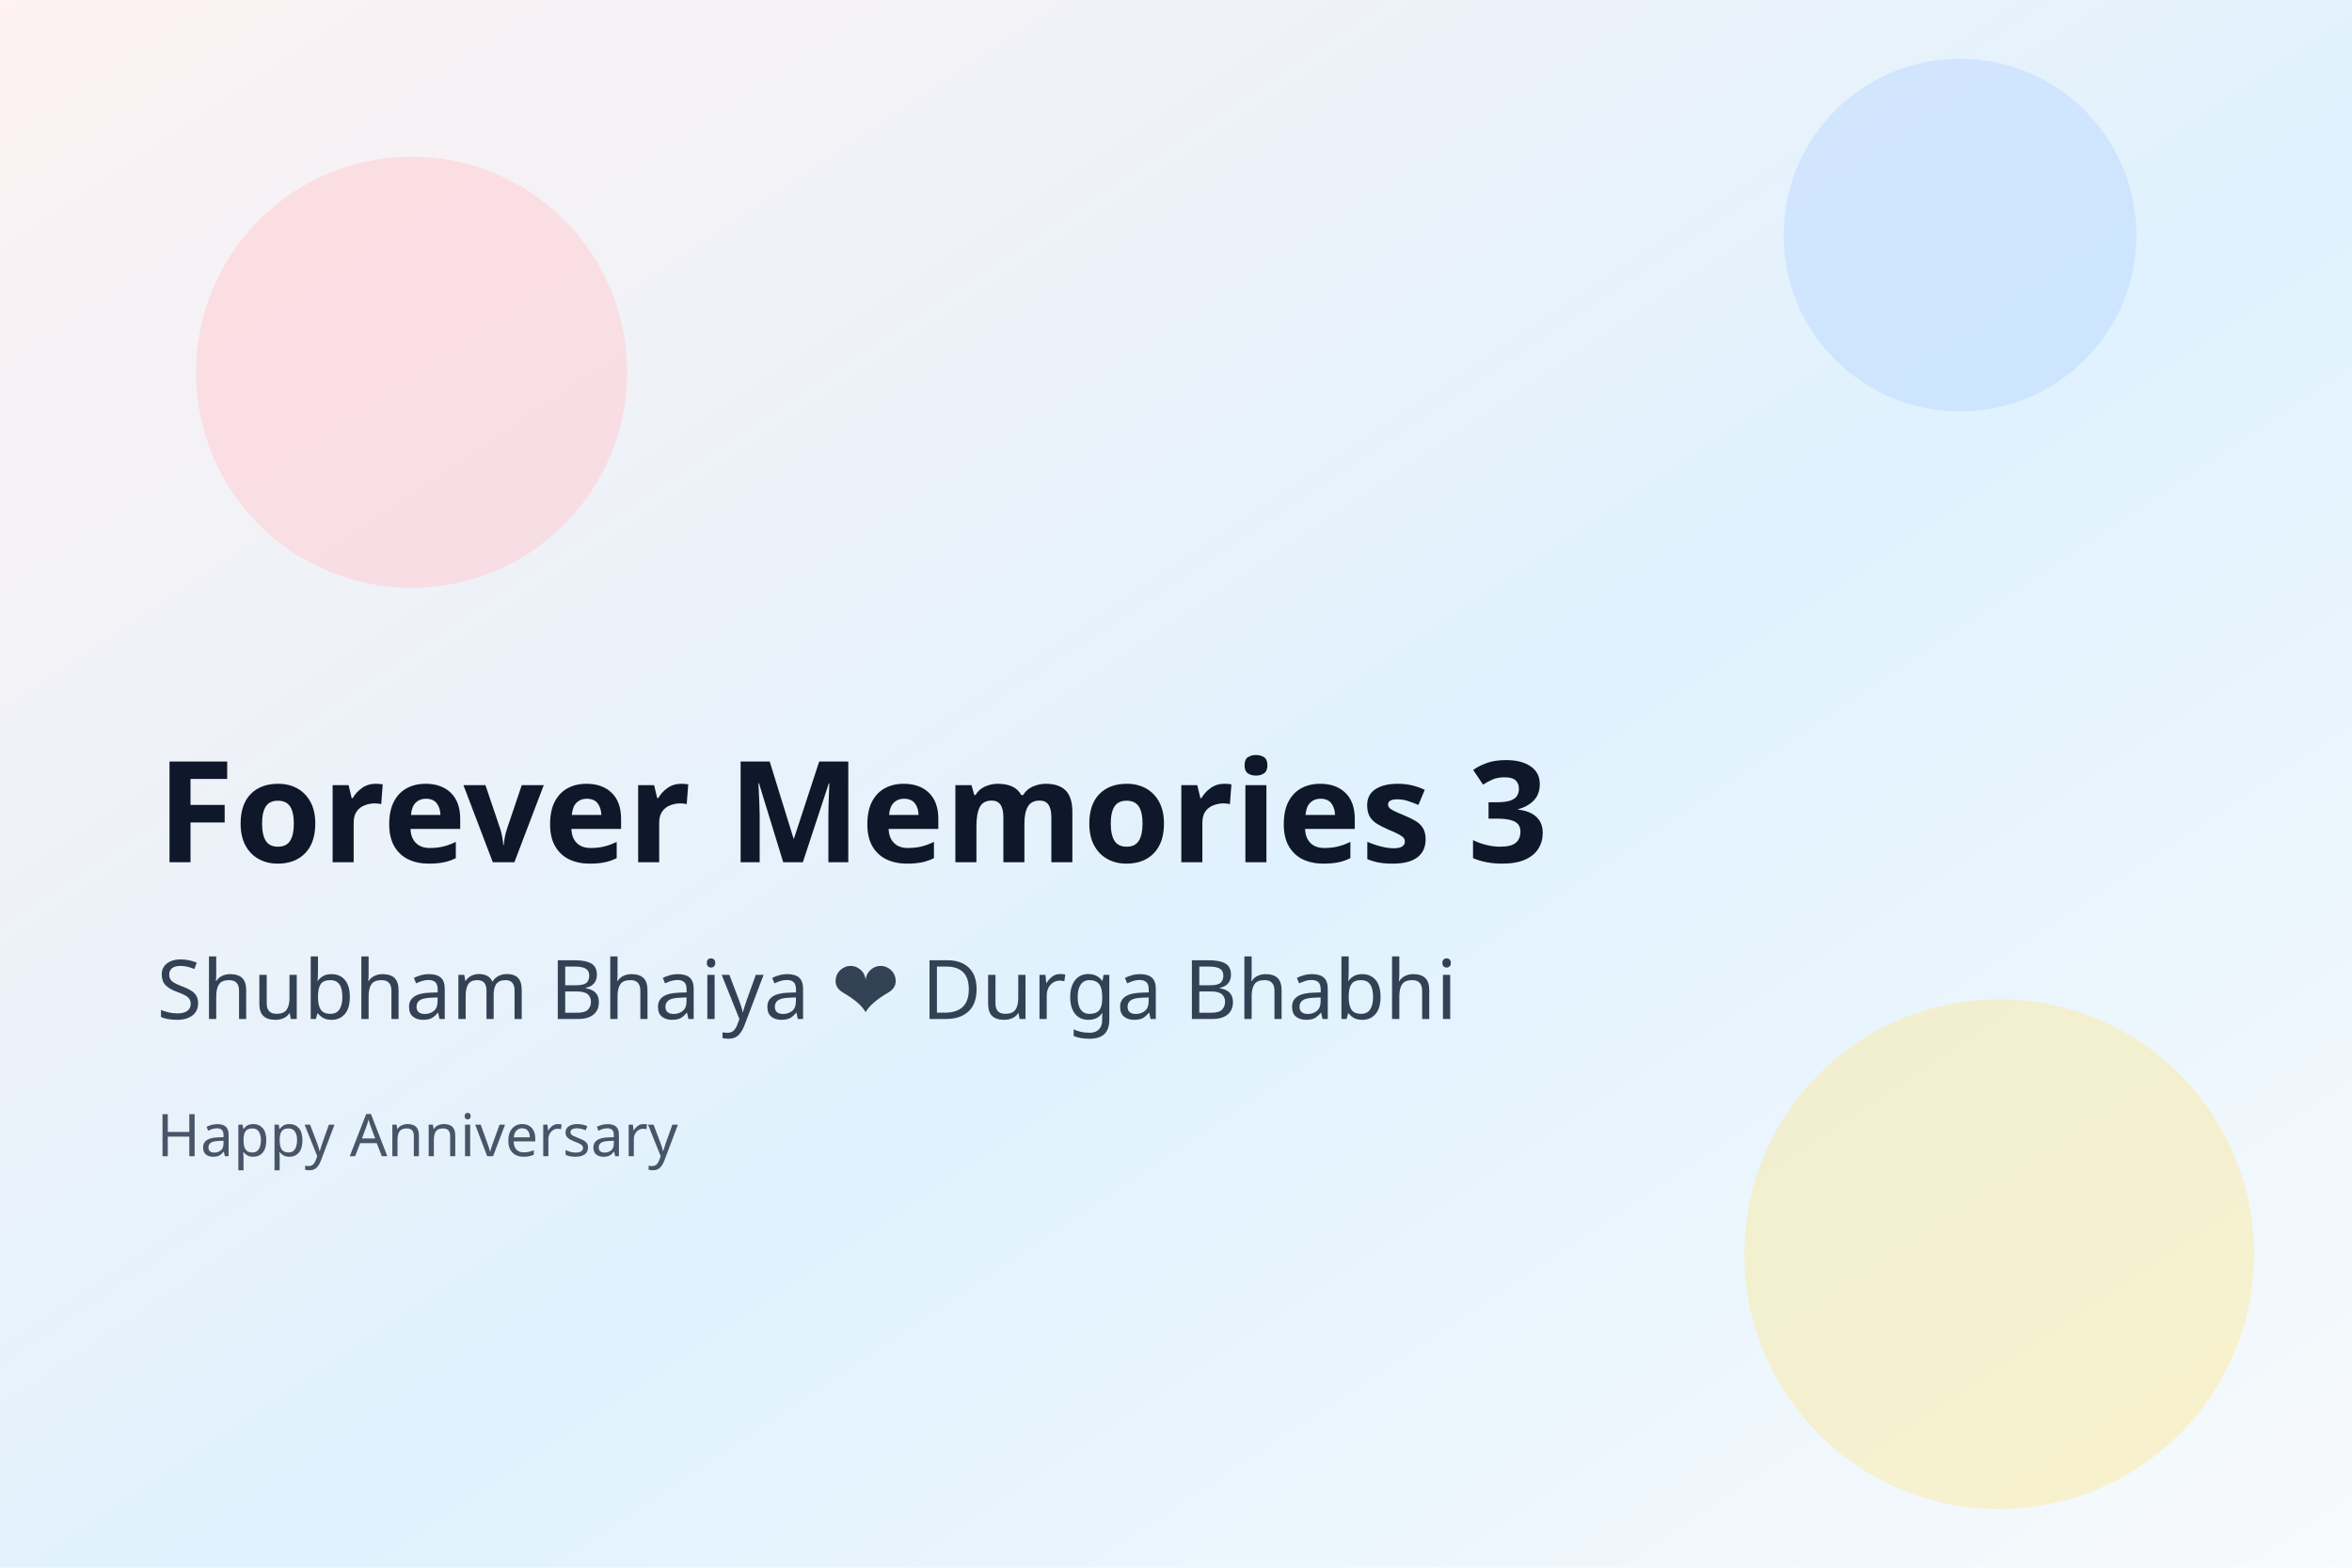
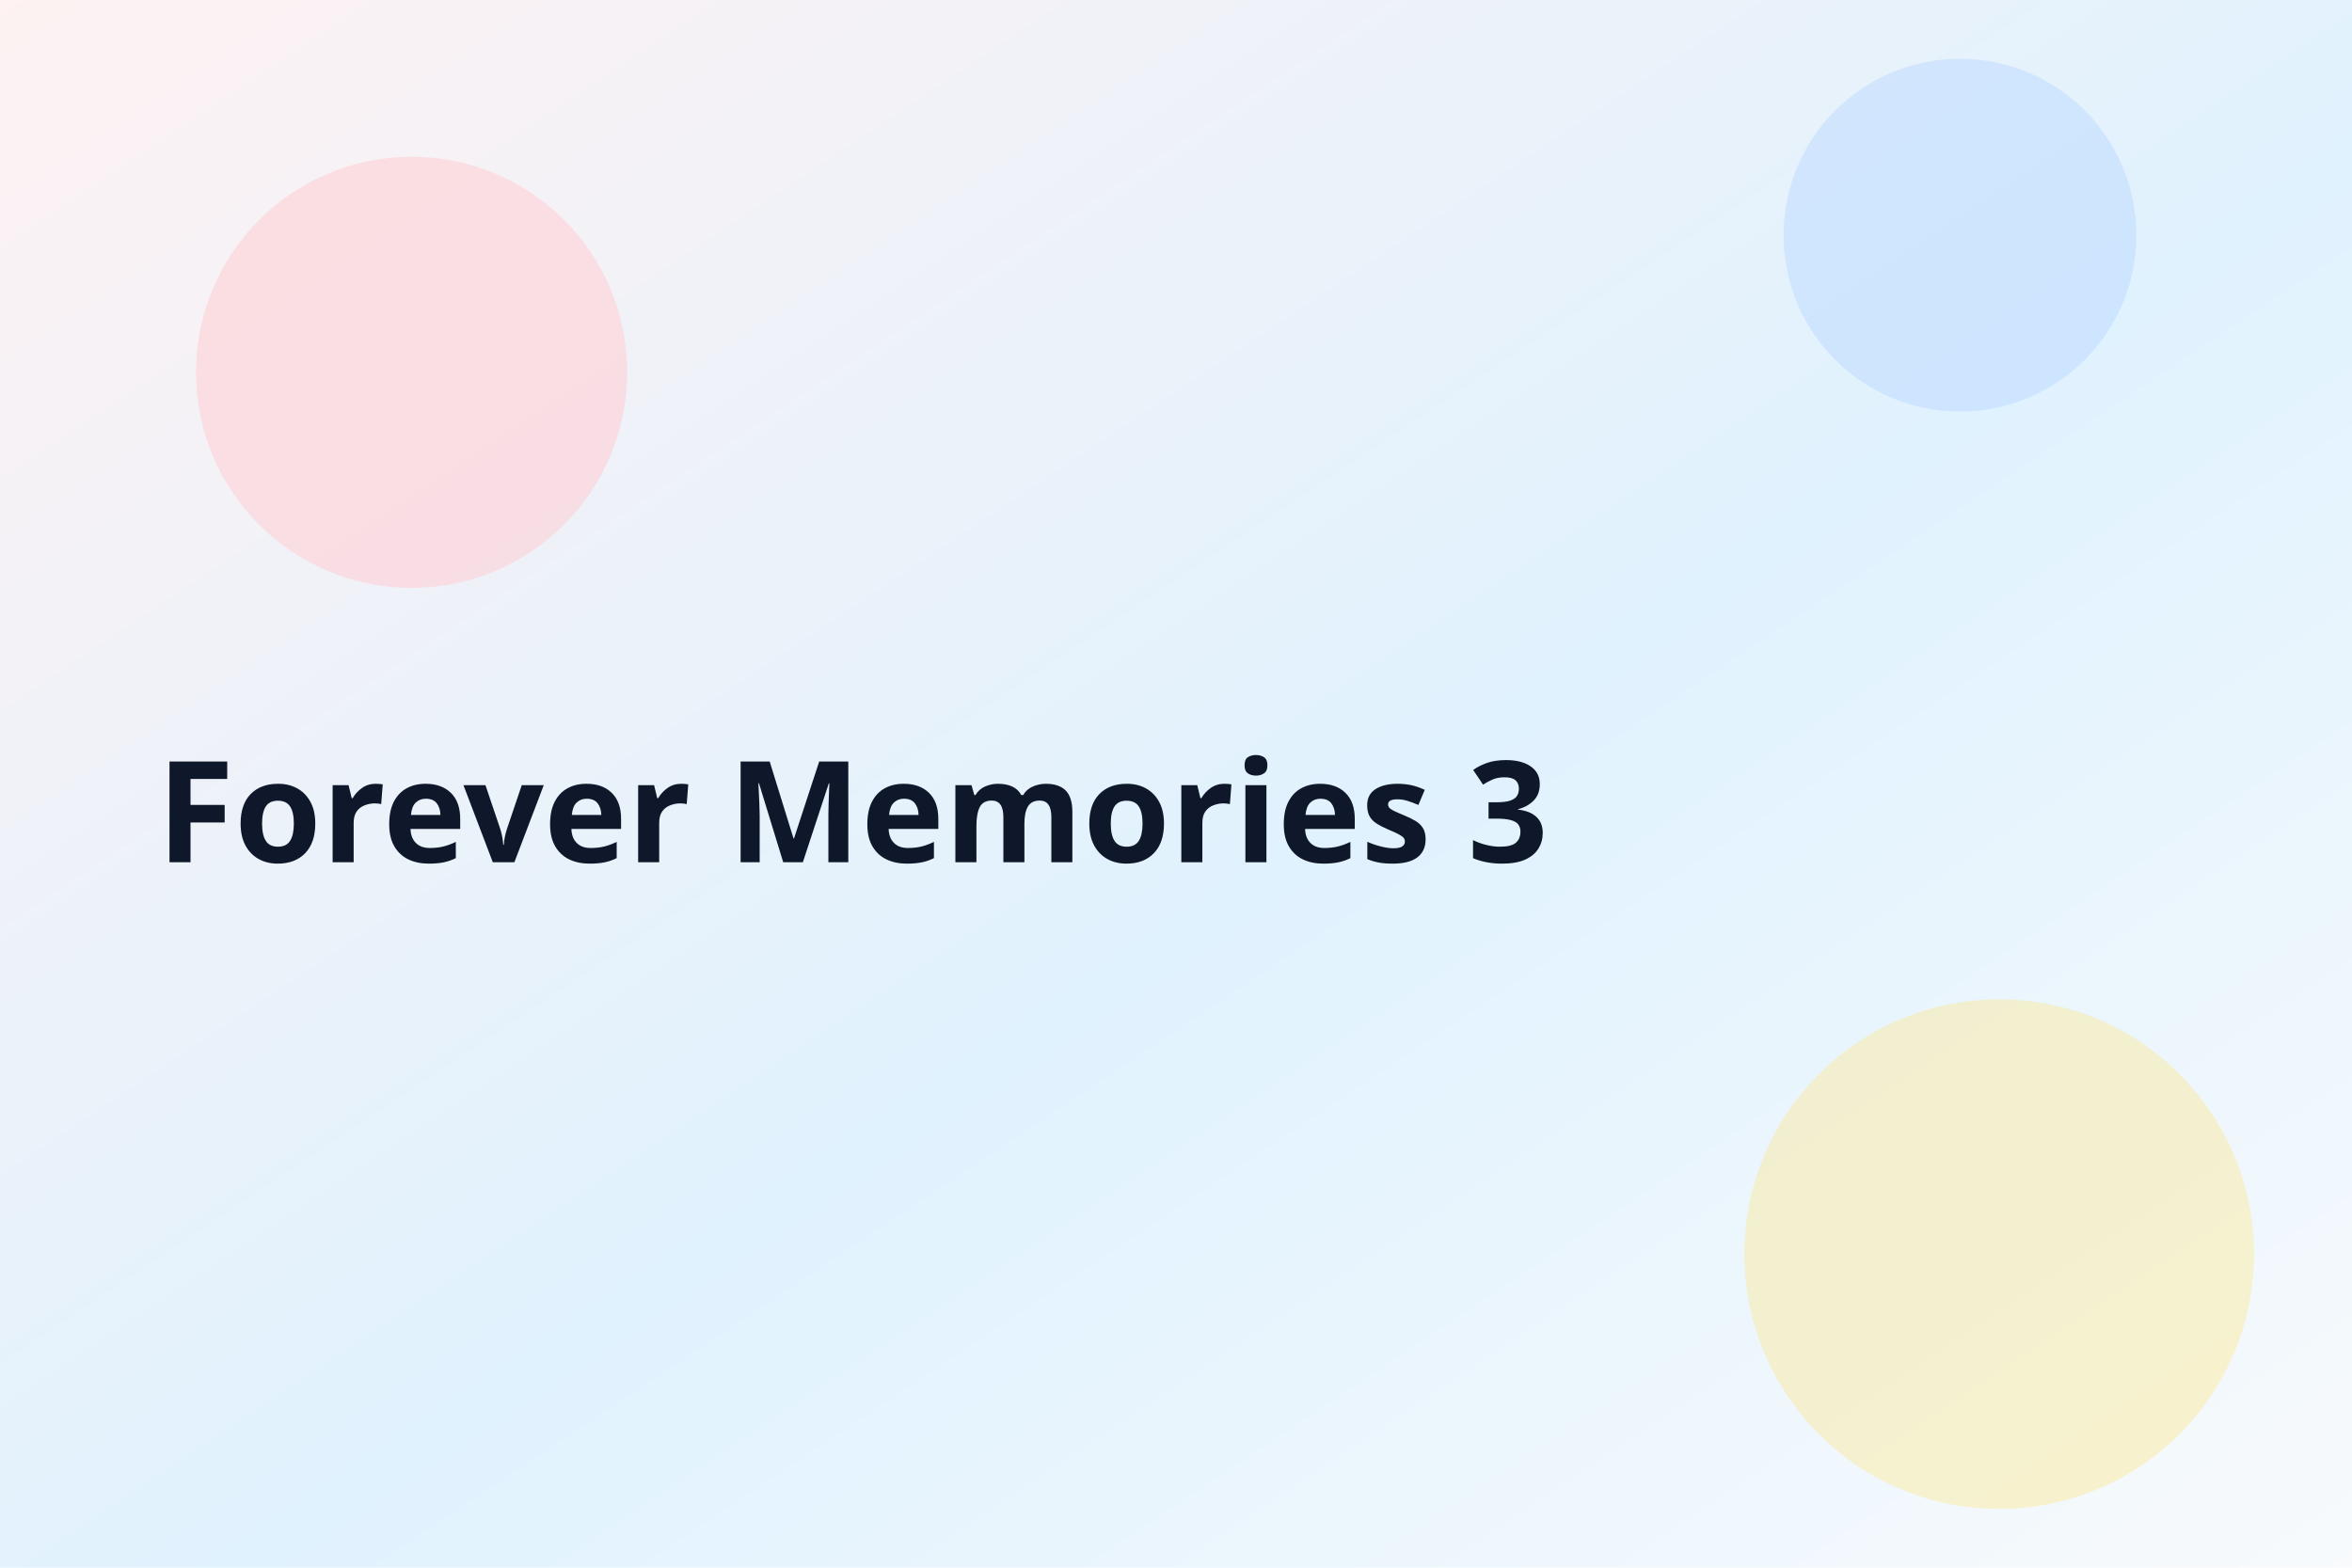
<svg xmlns="http://www.w3.org/2000/svg" width="1200" height="800" viewBox="0 0 1200 800" fill="none">
  <defs>
    <linearGradient id="g3" x1="0" y1="0" x2="1" y2="1">
      <stop offset="0%" stop-color="#fef2f2" />
      <stop offset="55%" stop-color="#e0f2fe" />
      <stop offset="100%" stop-color="#f8fafc" />
    </linearGradient>
  </defs>
  <rect width="1200" height="800" fill="url(#g3)" />
  <circle cx="210" cy="190" r="110" fill="#fecdd3" fill-opacity="0.55" />
  <circle cx="1000" cy="120" r="90" fill="#bfdbfe" fill-opacity="0.55" />
  <circle cx="1020" cy="640" r="130" fill="#fde68a" fill-opacity="0.4" />
  <text x="80" y="440" fill="#0f172a" font-size="72" font-family="Poppins,Segoe UI,sans-serif" font-weight="700">Forever Memories 3</text>
-   <text x="80" y="520" fill="#334155" font-size="42" font-family="Poppins,Segoe UI,sans-serif">Shubham Bhaiya ❤️ Durga Bhabhi</text>
-   <text x="80" y="590" fill="#475569" font-size="30" font-family="Poppins,Segoe UI,sans-serif">Happy Anniversary</text>
</svg>
